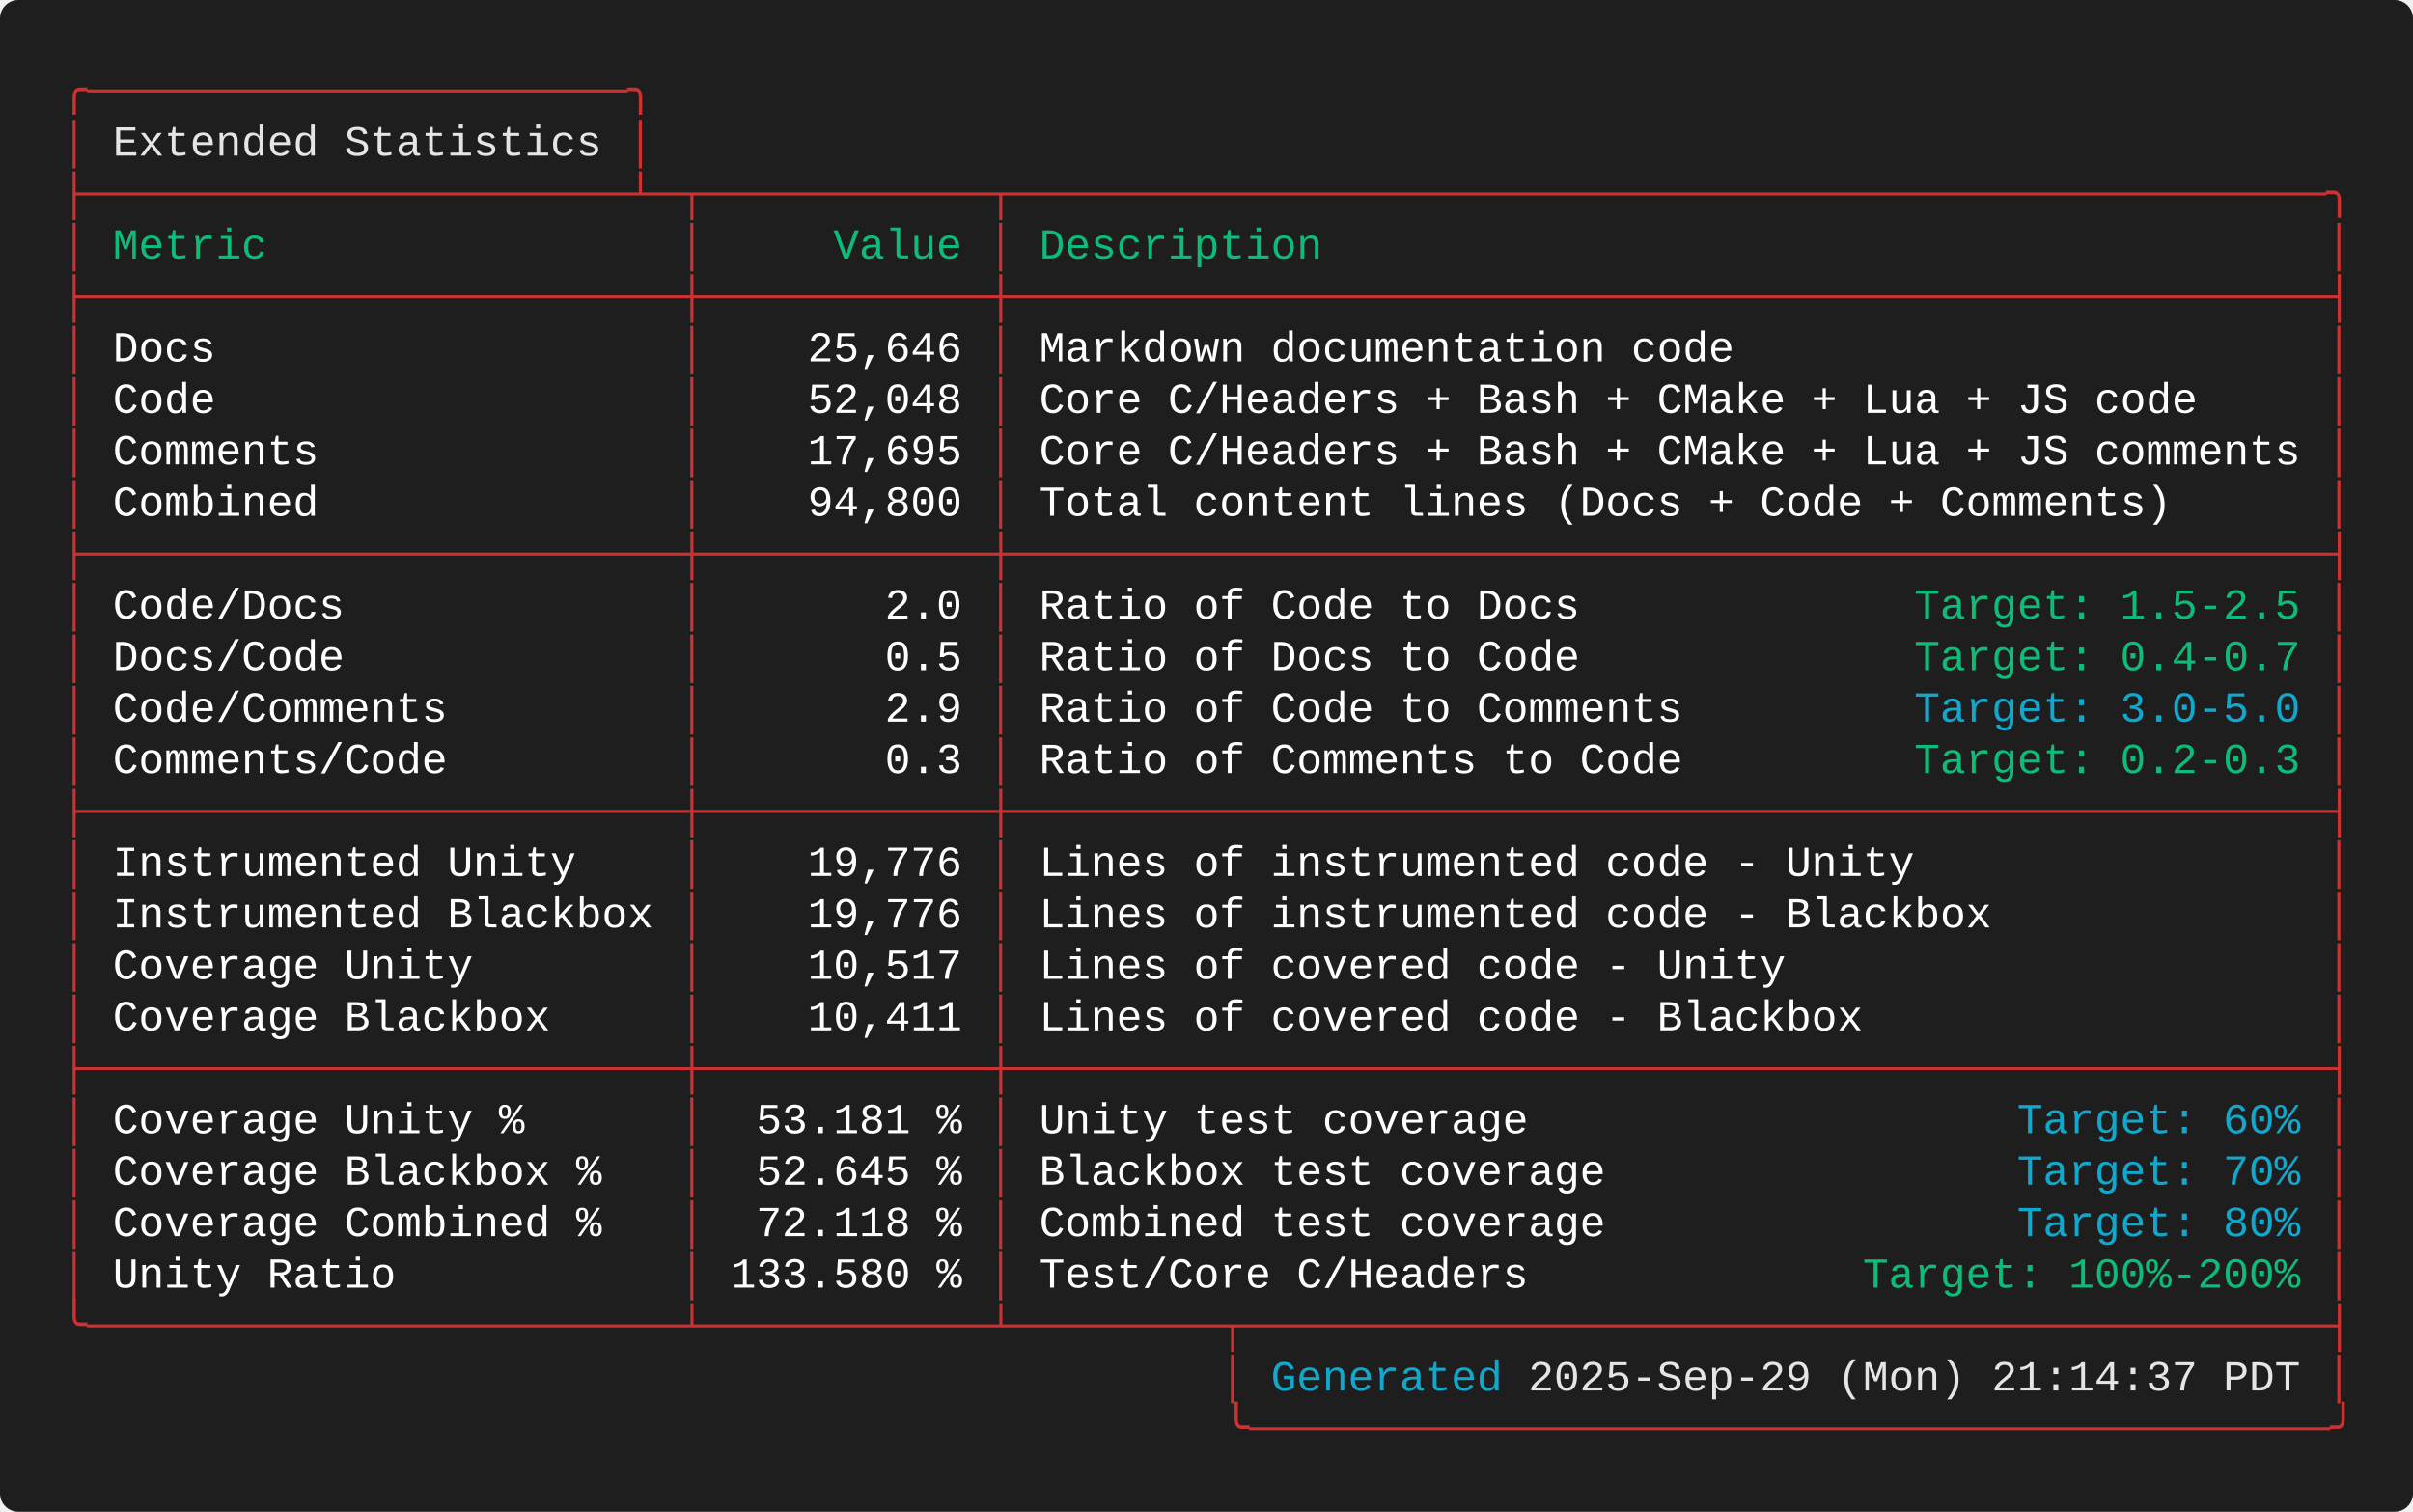
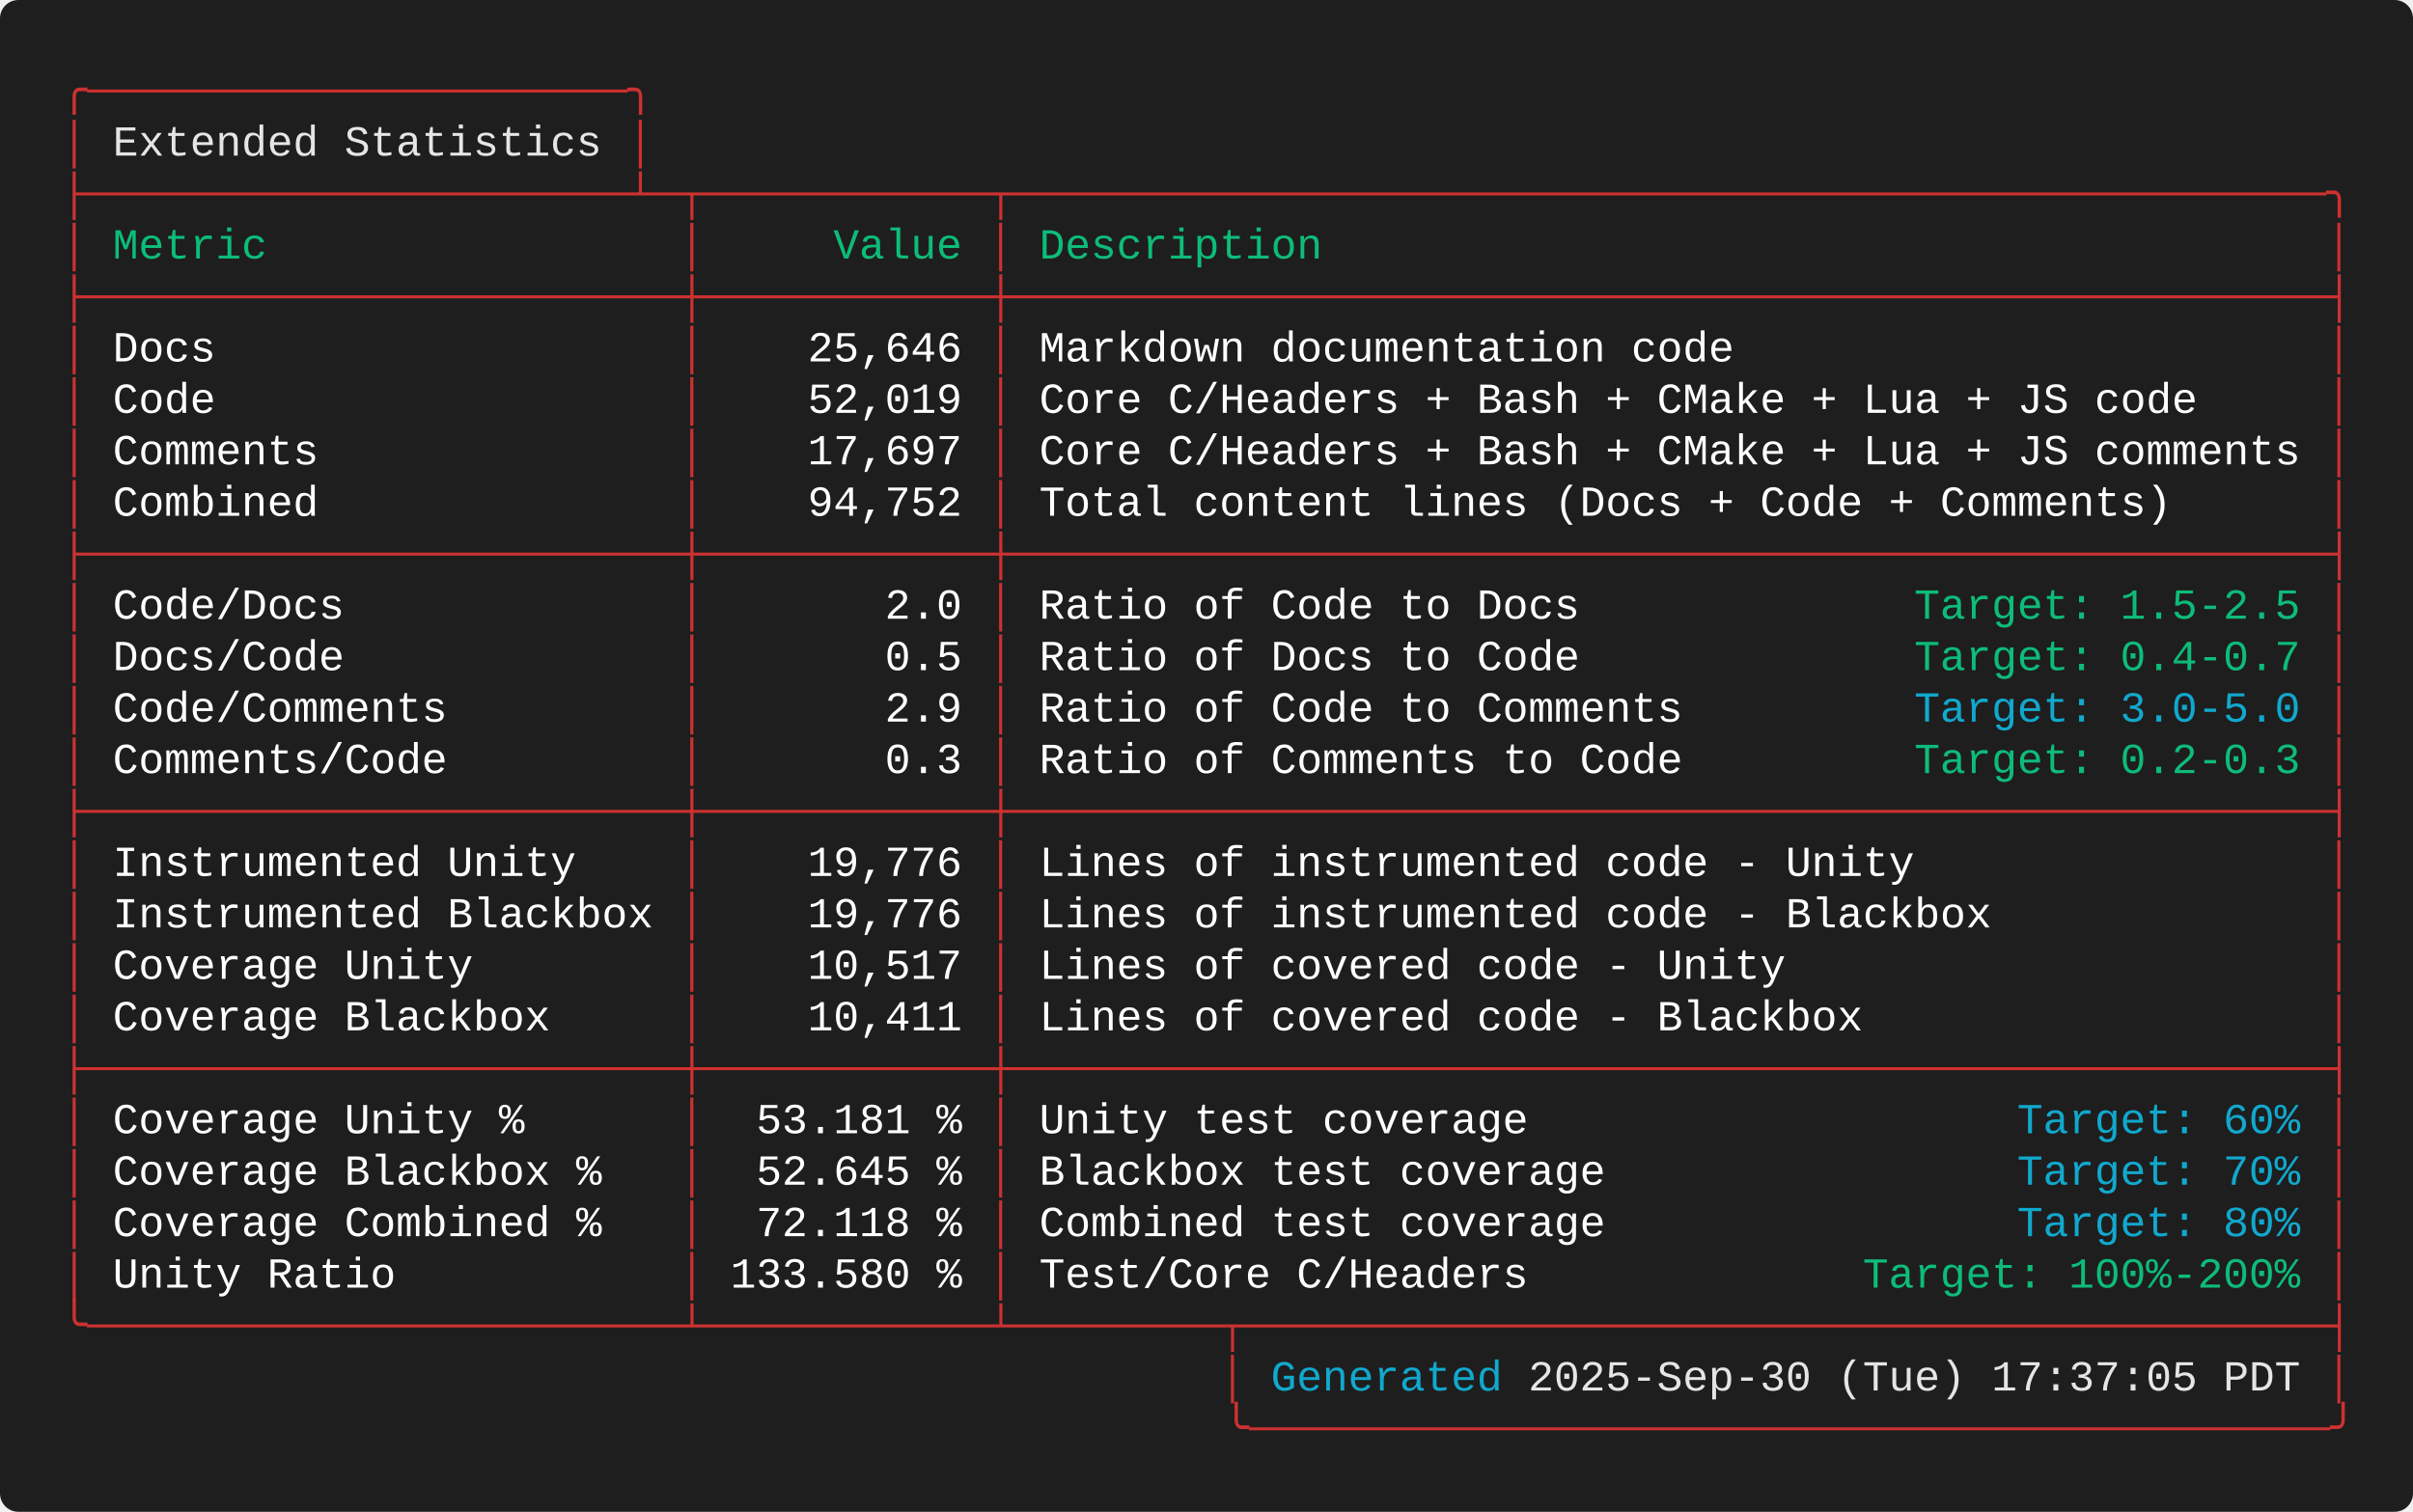
<svg xmlns="http://www.w3.org/2000/svg" width="787.60" height="493.60" viewBox="0 0 787.60 493.60">
  <defs>
    <style type="text/css">.terminal-text { font-family: 'Consolas', 'Consolas', 'Monaco', 'Courier New', monospace; }</style>
  </defs>
  <rect width="100%" height="100%" fill="#1e1e1e" rx="6" />
  <text x="20.00" y="34.00" font-size="14" class="terminal-text" xml:space="preserve" textLength="193.20" lengthAdjust="spacingAndGlyphs" fill="#cd3131">╭─────────────────────╮</text>
  <text x="20.00" y="50.80" font-size="14" class="terminal-text" xml:space="preserve" textLength="16.80" lengthAdjust="spacingAndGlyphs" fill="#cd3131">│ </text>
  <text x="36.80" y="50.80" font-size="14" class="terminal-text" xml:space="preserve" textLength="159.60" lengthAdjust="spacingAndGlyphs" fill="#e5e5e5">Extended Statistics</text>
  <text x="196.40" y="50.80" font-size="14" class="terminal-text" xml:space="preserve" textLength="8.40" lengthAdjust="spacingAndGlyphs" fill="#ffffff"> </text>
  <text x="204.80" y="50.80" font-size="14" class="terminal-text" xml:space="preserve" textLength="8.40" lengthAdjust="spacingAndGlyphs" fill="#cd3131">│</text>
  <text x="20.00" y="67.60" font-size="14" class="terminal-text" xml:space="preserve" textLength="747.60" lengthAdjust="spacingAndGlyphs" fill="#cd3131">├─────────────────────┴─┬───────────┬───────────────────────────────────────────────────╮</text>
  <text x="20.00" y="84.40" font-size="14" class="terminal-text" xml:space="preserve" textLength="8.40" lengthAdjust="spacingAndGlyphs" fill="#cd3131">│</text>
  <text x="28.40" y="84.40" font-size="14" class="terminal-text" xml:space="preserve" textLength="193.20" lengthAdjust="spacingAndGlyphs" fill="#0dbc79"> Metric                </text>
  <text x="221.60" y="84.40" font-size="14" class="terminal-text" xml:space="preserve" textLength="8.40" lengthAdjust="spacingAndGlyphs" fill="#cd3131">│</text>
  <text x="230.00" y="84.40" font-size="14" class="terminal-text" xml:space="preserve" textLength="92.40" lengthAdjust="spacingAndGlyphs" fill="#0dbc79">     Value </text>
  <text x="322.40" y="84.40" font-size="14" class="terminal-text" xml:space="preserve" textLength="8.40" lengthAdjust="spacingAndGlyphs" fill="#cd3131">│</text>
  <text x="330.80" y="84.40" font-size="14" class="terminal-text" xml:space="preserve" textLength="428.40" lengthAdjust="spacingAndGlyphs" fill="#0dbc79"> Description                                       </text>
  <text x="759.20" y="84.40" font-size="14" class="terminal-text" xml:space="preserve" textLength="8.40" lengthAdjust="spacingAndGlyphs" fill="#cd3131">│</text>
  <text x="20.00" y="101.20" font-size="14" class="terminal-text" xml:space="preserve" textLength="747.60" lengthAdjust="spacingAndGlyphs" fill="#cd3131">├───────────────────────┼───────────┼───────────────────────────────────────────────────┤</text>
  <text x="20.00" y="118.00" font-size="14" class="terminal-text" xml:space="preserve" textLength="8.40" lengthAdjust="spacingAndGlyphs" fill="#cd3131">│</text>
  <text x="28.40" y="118.00" font-size="14" class="terminal-text" xml:space="preserve" textLength="193.20" lengthAdjust="spacingAndGlyphs" fill="#ffffff"> Docs                  </text>
  <text x="221.60" y="118.00" font-size="14" class="terminal-text" xml:space="preserve" textLength="8.40" lengthAdjust="spacingAndGlyphs" fill="#cd3131">│</text>
  <text x="230.00" y="118.00" font-size="14" class="terminal-text" xml:space="preserve" textLength="92.40" lengthAdjust="spacingAndGlyphs" fill="#ffffff">    25,646 </text>
  <text x="322.40" y="118.00" font-size="14" class="terminal-text" xml:space="preserve" textLength="8.40" lengthAdjust="spacingAndGlyphs" fill="#cd3131">│</text>
  <text x="330.80" y="118.00" font-size="14" class="terminal-text" xml:space="preserve" textLength="428.40" lengthAdjust="spacingAndGlyphs" fill="#ffffff"> Markdown documentation code                       </text>
  <text x="759.20" y="118.00" font-size="14" class="terminal-text" xml:space="preserve" textLength="8.40" lengthAdjust="spacingAndGlyphs" fill="#cd3131">│</text>
  <text x="20.00" y="134.80" font-size="14" class="terminal-text" xml:space="preserve" textLength="8.40" lengthAdjust="spacingAndGlyphs" fill="#cd3131">│</text>
  <text x="28.40" y="134.80" font-size="14" class="terminal-text" xml:space="preserve" textLength="193.20" lengthAdjust="spacingAndGlyphs" fill="#ffffff"> Code                  </text>
  <text x="221.60" y="134.80" font-size="14" class="terminal-text" xml:space="preserve" textLength="8.40" lengthAdjust="spacingAndGlyphs" fill="#cd3131">│</text>
-   <text x="230.00" y="134.80" font-size="14" class="terminal-text" xml:space="preserve" textLength="92.40" lengthAdjust="spacingAndGlyphs" fill="#ffffff">    52,048 </text>
+   <text x="230.00" y="134.80" font-size="14" class="terminal-text" xml:space="preserve" textLength="92.40" lengthAdjust="spacingAndGlyphs" fill="#ffffff">    52,019 </text>
  <text x="322.40" y="134.80" font-size="14" class="terminal-text" xml:space="preserve" textLength="8.40" lengthAdjust="spacingAndGlyphs" fill="#cd3131">│</text>
  <text x="330.80" y="134.80" font-size="14" class="terminal-text" xml:space="preserve" textLength="428.40" lengthAdjust="spacingAndGlyphs" fill="#ffffff"> Core C/Headers + Bash + CMake + Lua + JS code     </text>
  <text x="759.20" y="134.80" font-size="14" class="terminal-text" xml:space="preserve" textLength="8.40" lengthAdjust="spacingAndGlyphs" fill="#cd3131">│</text>
  <text x="20.00" y="151.60" font-size="14" class="terminal-text" xml:space="preserve" textLength="8.40" lengthAdjust="spacingAndGlyphs" fill="#cd3131">│</text>
  <text x="28.40" y="151.60" font-size="14" class="terminal-text" xml:space="preserve" textLength="193.20" lengthAdjust="spacingAndGlyphs" fill="#ffffff"> Comments              </text>
  <text x="221.60" y="151.60" font-size="14" class="terminal-text" xml:space="preserve" textLength="8.40" lengthAdjust="spacingAndGlyphs" fill="#cd3131">│</text>
-   <text x="230.00" y="151.60" font-size="14" class="terminal-text" xml:space="preserve" textLength="92.40" lengthAdjust="spacingAndGlyphs" fill="#ffffff">    17,695 </text>
+   <text x="230.00" y="151.60" font-size="14" class="terminal-text" xml:space="preserve" textLength="92.40" lengthAdjust="spacingAndGlyphs" fill="#ffffff">    17,697 </text>
  <text x="322.40" y="151.60" font-size="14" class="terminal-text" xml:space="preserve" textLength="8.40" lengthAdjust="spacingAndGlyphs" fill="#cd3131">│</text>
  <text x="330.80" y="151.60" font-size="14" class="terminal-text" xml:space="preserve" textLength="428.40" lengthAdjust="spacingAndGlyphs" fill="#ffffff"> Core C/Headers + Bash + CMake + Lua + JS comments </text>
  <text x="759.20" y="151.60" font-size="14" class="terminal-text" xml:space="preserve" textLength="8.40" lengthAdjust="spacingAndGlyphs" fill="#cd3131">│</text>
  <text x="20.00" y="168.40" font-size="14" class="terminal-text" xml:space="preserve" textLength="8.40" lengthAdjust="spacingAndGlyphs" fill="#cd3131">│</text>
  <text x="28.40" y="168.40" font-size="14" class="terminal-text" xml:space="preserve" textLength="193.20" lengthAdjust="spacingAndGlyphs" fill="#ffffff"> Combined              </text>
  <text x="221.60" y="168.40" font-size="14" class="terminal-text" xml:space="preserve" textLength="8.40" lengthAdjust="spacingAndGlyphs" fill="#cd3131">│</text>
-   <text x="230.00" y="168.40" font-size="14" class="terminal-text" xml:space="preserve" textLength="92.40" lengthAdjust="spacingAndGlyphs" fill="#ffffff">    94,800 </text>
+   <text x="230.00" y="168.40" font-size="14" class="terminal-text" xml:space="preserve" textLength="92.40" lengthAdjust="spacingAndGlyphs" fill="#ffffff">    94,752 </text>
  <text x="322.40" y="168.40" font-size="14" class="terminal-text" xml:space="preserve" textLength="8.40" lengthAdjust="spacingAndGlyphs" fill="#cd3131">│</text>
  <text x="330.80" y="168.40" font-size="14" class="terminal-text" xml:space="preserve" textLength="428.40" lengthAdjust="spacingAndGlyphs" fill="#ffffff"> Total content lines (Docs + Code + Comments)      </text>
  <text x="759.20" y="168.40" font-size="14" class="terminal-text" xml:space="preserve" textLength="8.40" lengthAdjust="spacingAndGlyphs" fill="#cd3131">│</text>
  <text x="20.00" y="185.20" font-size="14" class="terminal-text" xml:space="preserve" textLength="747.60" lengthAdjust="spacingAndGlyphs" fill="#cd3131">├───────────────────────┼───────────┼───────────────────────────────────────────────────┤</text>
  <text x="20.00" y="202.00" font-size="14" class="terminal-text" xml:space="preserve" textLength="8.40" lengthAdjust="spacingAndGlyphs" fill="#cd3131">│</text>
  <text x="28.40" y="202.00" font-size="14" class="terminal-text" xml:space="preserve" textLength="193.20" lengthAdjust="spacingAndGlyphs" fill="#ffffff"> Code/Docs             </text>
  <text x="221.60" y="202.00" font-size="14" class="terminal-text" xml:space="preserve" textLength="8.40" lengthAdjust="spacingAndGlyphs" fill="#cd3131">│</text>
  <text x="230.00" y="202.00" font-size="14" class="terminal-text" xml:space="preserve" textLength="92.40" lengthAdjust="spacingAndGlyphs" fill="#ffffff">       2.0 </text>
  <text x="322.40" y="202.00" font-size="14" class="terminal-text" xml:space="preserve" textLength="8.40" lengthAdjust="spacingAndGlyphs" fill="#cd3131">│</text>
  <text x="330.80" y="202.00" font-size="14" class="terminal-text" xml:space="preserve" textLength="294.00" lengthAdjust="spacingAndGlyphs" fill="#ffffff"> Ratio of Code to Docs             </text>
  <text x="624.80" y="202.00" font-size="14" class="terminal-text" xml:space="preserve" textLength="126.00" lengthAdjust="spacingAndGlyphs" fill="#0dbc79">Target: 1.5-2.5</text>
  <text x="750.80" y="202.00" font-size="14" class="terminal-text" xml:space="preserve" textLength="8.40" lengthAdjust="spacingAndGlyphs" fill="#ffffff"> </text>
  <text x="759.20" y="202.00" font-size="14" class="terminal-text" xml:space="preserve" textLength="8.40" lengthAdjust="spacingAndGlyphs" fill="#cd3131">│</text>
  <text x="20.00" y="218.80" font-size="14" class="terminal-text" xml:space="preserve" textLength="8.40" lengthAdjust="spacingAndGlyphs" fill="#cd3131">│</text>
  <text x="28.40" y="218.80" font-size="14" class="terminal-text" xml:space="preserve" textLength="193.20" lengthAdjust="spacingAndGlyphs" fill="#ffffff"> Docs/Code             </text>
  <text x="221.60" y="218.80" font-size="14" class="terminal-text" xml:space="preserve" textLength="8.40" lengthAdjust="spacingAndGlyphs" fill="#cd3131">│</text>
  <text x="230.00" y="218.80" font-size="14" class="terminal-text" xml:space="preserve" textLength="92.40" lengthAdjust="spacingAndGlyphs" fill="#ffffff">       0.5 </text>
  <text x="322.40" y="218.80" font-size="14" class="terminal-text" xml:space="preserve" textLength="8.40" lengthAdjust="spacingAndGlyphs" fill="#cd3131">│</text>
  <text x="330.80" y="218.80" font-size="14" class="terminal-text" xml:space="preserve" textLength="294.00" lengthAdjust="spacingAndGlyphs" fill="#ffffff"> Ratio of Docs to Code             </text>
  <text x="624.80" y="218.80" font-size="14" class="terminal-text" xml:space="preserve" textLength="126.00" lengthAdjust="spacingAndGlyphs" fill="#0dbc79">Target: 0.4-0.7</text>
  <text x="750.80" y="218.80" font-size="14" class="terminal-text" xml:space="preserve" textLength="8.40" lengthAdjust="spacingAndGlyphs" fill="#ffffff"> </text>
  <text x="759.20" y="218.80" font-size="14" class="terminal-text" xml:space="preserve" textLength="8.40" lengthAdjust="spacingAndGlyphs" fill="#cd3131">│</text>
  <text x="20.00" y="235.60" font-size="14" class="terminal-text" xml:space="preserve" textLength="8.40" lengthAdjust="spacingAndGlyphs" fill="#cd3131">│</text>
  <text x="28.40" y="235.60" font-size="14" class="terminal-text" xml:space="preserve" textLength="193.20" lengthAdjust="spacingAndGlyphs" fill="#ffffff"> Code/Comments         </text>
  <text x="221.60" y="235.60" font-size="14" class="terminal-text" xml:space="preserve" textLength="8.40" lengthAdjust="spacingAndGlyphs" fill="#cd3131">│</text>
  <text x="230.00" y="235.60" font-size="14" class="terminal-text" xml:space="preserve" textLength="92.40" lengthAdjust="spacingAndGlyphs" fill="#ffffff">       2.9 </text>
  <text x="322.40" y="235.60" font-size="14" class="terminal-text" xml:space="preserve" textLength="8.40" lengthAdjust="spacingAndGlyphs" fill="#cd3131">│</text>
  <text x="330.80" y="235.60" font-size="14" class="terminal-text" xml:space="preserve" textLength="294.00" lengthAdjust="spacingAndGlyphs" fill="#ffffff"> Ratio of Code to Comments         </text>
  <text x="624.80" y="235.60" font-size="14" class="terminal-text" xml:space="preserve" textLength="126.00" lengthAdjust="spacingAndGlyphs" fill="#11a8cd">Target: 3.0-5.0</text>
  <text x="750.80" y="235.60" font-size="14" class="terminal-text" xml:space="preserve" textLength="8.40" lengthAdjust="spacingAndGlyphs" fill="#ffffff"> </text>
  <text x="759.20" y="235.60" font-size="14" class="terminal-text" xml:space="preserve" textLength="8.40" lengthAdjust="spacingAndGlyphs" fill="#cd3131">│</text>
  <text x="20.00" y="252.40" font-size="14" class="terminal-text" xml:space="preserve" textLength="8.40" lengthAdjust="spacingAndGlyphs" fill="#cd3131">│</text>
  <text x="28.40" y="252.40" font-size="14" class="terminal-text" xml:space="preserve" textLength="193.20" lengthAdjust="spacingAndGlyphs" fill="#ffffff"> Comments/Code         </text>
  <text x="221.60" y="252.40" font-size="14" class="terminal-text" xml:space="preserve" textLength="8.40" lengthAdjust="spacingAndGlyphs" fill="#cd3131">│</text>
  <text x="230.00" y="252.40" font-size="14" class="terminal-text" xml:space="preserve" textLength="92.40" lengthAdjust="spacingAndGlyphs" fill="#ffffff">       0.3 </text>
  <text x="322.40" y="252.40" font-size="14" class="terminal-text" xml:space="preserve" textLength="8.40" lengthAdjust="spacingAndGlyphs" fill="#cd3131">│</text>
  <text x="330.80" y="252.40" font-size="14" class="terminal-text" xml:space="preserve" textLength="294.00" lengthAdjust="spacingAndGlyphs" fill="#ffffff"> Ratio of Comments to Code         </text>
  <text x="624.80" y="252.40" font-size="14" class="terminal-text" xml:space="preserve" textLength="126.00" lengthAdjust="spacingAndGlyphs" fill="#0dbc79">Target: 0.2-0.3</text>
  <text x="750.80" y="252.40" font-size="14" class="terminal-text" xml:space="preserve" textLength="8.40" lengthAdjust="spacingAndGlyphs" fill="#ffffff"> </text>
  <text x="759.20" y="252.40" font-size="14" class="terminal-text" xml:space="preserve" textLength="8.40" lengthAdjust="spacingAndGlyphs" fill="#cd3131">│</text>
  <text x="20.00" y="269.20" font-size="14" class="terminal-text" xml:space="preserve" textLength="747.60" lengthAdjust="spacingAndGlyphs" fill="#cd3131">├───────────────────────┼───────────┼───────────────────────────────────────────────────┤</text>
  <text x="20.00" y="286.00" font-size="14" class="terminal-text" xml:space="preserve" textLength="8.40" lengthAdjust="spacingAndGlyphs" fill="#cd3131">│</text>
  <text x="28.40" y="286.00" font-size="14" class="terminal-text" xml:space="preserve" textLength="193.20" lengthAdjust="spacingAndGlyphs" fill="#ffffff"> Instrumented Unity    </text>
  <text x="221.60" y="286.00" font-size="14" class="terminal-text" xml:space="preserve" textLength="8.40" lengthAdjust="spacingAndGlyphs" fill="#cd3131">│</text>
  <text x="230.00" y="286.00" font-size="14" class="terminal-text" xml:space="preserve" textLength="92.40" lengthAdjust="spacingAndGlyphs" fill="#ffffff">    19,776 </text>
  <text x="322.40" y="286.00" font-size="14" class="terminal-text" xml:space="preserve" textLength="8.40" lengthAdjust="spacingAndGlyphs" fill="#cd3131">│</text>
  <text x="330.80" y="286.00" font-size="14" class="terminal-text" xml:space="preserve" textLength="428.40" lengthAdjust="spacingAndGlyphs" fill="#ffffff"> Lines of instrumented code - Unity                </text>
  <text x="759.20" y="286.00" font-size="14" class="terminal-text" xml:space="preserve" textLength="8.40" lengthAdjust="spacingAndGlyphs" fill="#cd3131">│</text>
  <text x="20.00" y="302.80" font-size="14" class="terminal-text" xml:space="preserve" textLength="8.40" lengthAdjust="spacingAndGlyphs" fill="#cd3131">│</text>
  <text x="28.40" y="302.80" font-size="14" class="terminal-text" xml:space="preserve" textLength="193.20" lengthAdjust="spacingAndGlyphs" fill="#ffffff"> Instrumented Blackbox </text>
  <text x="221.60" y="302.80" font-size="14" class="terminal-text" xml:space="preserve" textLength="8.40" lengthAdjust="spacingAndGlyphs" fill="#cd3131">│</text>
  <text x="230.00" y="302.80" font-size="14" class="terminal-text" xml:space="preserve" textLength="92.40" lengthAdjust="spacingAndGlyphs" fill="#ffffff">    19,776 </text>
  <text x="322.40" y="302.80" font-size="14" class="terminal-text" xml:space="preserve" textLength="8.40" lengthAdjust="spacingAndGlyphs" fill="#cd3131">│</text>
  <text x="330.80" y="302.80" font-size="14" class="terminal-text" xml:space="preserve" textLength="428.40" lengthAdjust="spacingAndGlyphs" fill="#ffffff"> Lines of instrumented code - Blackbox             </text>
  <text x="759.20" y="302.80" font-size="14" class="terminal-text" xml:space="preserve" textLength="8.40" lengthAdjust="spacingAndGlyphs" fill="#cd3131">│</text>
  <text x="20.00" y="319.60" font-size="14" class="terminal-text" xml:space="preserve" textLength="8.40" lengthAdjust="spacingAndGlyphs" fill="#cd3131">│</text>
  <text x="28.40" y="319.60" font-size="14" class="terminal-text" xml:space="preserve" textLength="193.20" lengthAdjust="spacingAndGlyphs" fill="#ffffff"> Coverage Unity        </text>
  <text x="221.60" y="319.60" font-size="14" class="terminal-text" xml:space="preserve" textLength="8.40" lengthAdjust="spacingAndGlyphs" fill="#cd3131">│</text>
  <text x="230.00" y="319.60" font-size="14" class="terminal-text" xml:space="preserve" textLength="92.40" lengthAdjust="spacingAndGlyphs" fill="#ffffff">    10,517 </text>
  <text x="322.40" y="319.60" font-size="14" class="terminal-text" xml:space="preserve" textLength="8.40" lengthAdjust="spacingAndGlyphs" fill="#cd3131">│</text>
  <text x="330.80" y="319.60" font-size="14" class="terminal-text" xml:space="preserve" textLength="428.40" lengthAdjust="spacingAndGlyphs" fill="#ffffff"> Lines of covered code - Unity                     </text>
  <text x="759.20" y="319.60" font-size="14" class="terminal-text" xml:space="preserve" textLength="8.40" lengthAdjust="spacingAndGlyphs" fill="#cd3131">│</text>
  <text x="20.00" y="336.40" font-size="14" class="terminal-text" xml:space="preserve" textLength="8.40" lengthAdjust="spacingAndGlyphs" fill="#cd3131">│</text>
  <text x="28.40" y="336.40" font-size="14" class="terminal-text" xml:space="preserve" textLength="193.20" lengthAdjust="spacingAndGlyphs" fill="#ffffff"> Coverage Blackbox     </text>
  <text x="221.60" y="336.40" font-size="14" class="terminal-text" xml:space="preserve" textLength="8.40" lengthAdjust="spacingAndGlyphs" fill="#cd3131">│</text>
  <text x="230.00" y="336.40" font-size="14" class="terminal-text" xml:space="preserve" textLength="92.40" lengthAdjust="spacingAndGlyphs" fill="#ffffff">    10,411 </text>
  <text x="322.40" y="336.40" font-size="14" class="terminal-text" xml:space="preserve" textLength="8.40" lengthAdjust="spacingAndGlyphs" fill="#cd3131">│</text>
  <text x="330.80" y="336.40" font-size="14" class="terminal-text" xml:space="preserve" textLength="428.40" lengthAdjust="spacingAndGlyphs" fill="#ffffff"> Lines of covered code - Blackbox                  </text>
  <text x="759.20" y="336.40" font-size="14" class="terminal-text" xml:space="preserve" textLength="8.40" lengthAdjust="spacingAndGlyphs" fill="#cd3131">│</text>
  <text x="20.00" y="353.20" font-size="14" class="terminal-text" xml:space="preserve" textLength="747.60" lengthAdjust="spacingAndGlyphs" fill="#cd3131">├───────────────────────┼───────────┼───────────────────────────────────────────────────┤</text>
  <text x="20.00" y="370.00" font-size="14" class="terminal-text" xml:space="preserve" textLength="8.40" lengthAdjust="spacingAndGlyphs" fill="#cd3131">│</text>
  <text x="28.40" y="370.00" font-size="14" class="terminal-text" xml:space="preserve" textLength="193.20" lengthAdjust="spacingAndGlyphs" fill="#ffffff"> Coverage Unity %      </text>
  <text x="221.60" y="370.00" font-size="14" class="terminal-text" xml:space="preserve" textLength="8.40" lengthAdjust="spacingAndGlyphs" fill="#cd3131">│</text>
  <text x="230.00" y="370.00" font-size="14" class="terminal-text" xml:space="preserve" textLength="92.40" lengthAdjust="spacingAndGlyphs" fill="#ffffff">  53.181 % </text>
  <text x="322.40" y="370.00" font-size="14" class="terminal-text" xml:space="preserve" textLength="8.40" lengthAdjust="spacingAndGlyphs" fill="#cd3131">│</text>
  <text x="330.80" y="370.00" font-size="14" class="terminal-text" xml:space="preserve" textLength="327.60" lengthAdjust="spacingAndGlyphs" fill="#ffffff"> Unity test coverage                   </text>
  <text x="658.40" y="370.00" font-size="14" class="terminal-text" xml:space="preserve" textLength="92.40" lengthAdjust="spacingAndGlyphs" fill="#11a8cd">Target: 60%</text>
  <text x="750.80" y="370.00" font-size="14" class="terminal-text" xml:space="preserve" textLength="8.40" lengthAdjust="spacingAndGlyphs" fill="#ffffff"> </text>
  <text x="759.20" y="370.00" font-size="14" class="terminal-text" xml:space="preserve" textLength="8.40" lengthAdjust="spacingAndGlyphs" fill="#cd3131">│</text>
  <text x="20.00" y="386.80" font-size="14" class="terminal-text" xml:space="preserve" textLength="8.40" lengthAdjust="spacingAndGlyphs" fill="#cd3131">│</text>
  <text x="28.40" y="386.80" font-size="14" class="terminal-text" xml:space="preserve" textLength="193.20" lengthAdjust="spacingAndGlyphs" fill="#ffffff"> Coverage Blackbox %   </text>
  <text x="221.60" y="386.80" font-size="14" class="terminal-text" xml:space="preserve" textLength="8.40" lengthAdjust="spacingAndGlyphs" fill="#cd3131">│</text>
  <text x="230.00" y="386.80" font-size="14" class="terminal-text" xml:space="preserve" textLength="92.40" lengthAdjust="spacingAndGlyphs" fill="#ffffff">  52.645 % </text>
  <text x="322.40" y="386.80" font-size="14" class="terminal-text" xml:space="preserve" textLength="8.40" lengthAdjust="spacingAndGlyphs" fill="#cd3131">│</text>
  <text x="330.80" y="386.80" font-size="14" class="terminal-text" xml:space="preserve" textLength="327.60" lengthAdjust="spacingAndGlyphs" fill="#ffffff"> Blackbox test coverage                </text>
  <text x="658.40" y="386.80" font-size="14" class="terminal-text" xml:space="preserve" textLength="92.40" lengthAdjust="spacingAndGlyphs" fill="#11a8cd">Target: 70%</text>
  <text x="750.80" y="386.80" font-size="14" class="terminal-text" xml:space="preserve" textLength="8.40" lengthAdjust="spacingAndGlyphs" fill="#ffffff"> </text>
  <text x="759.20" y="386.80" font-size="14" class="terminal-text" xml:space="preserve" textLength="8.40" lengthAdjust="spacingAndGlyphs" fill="#cd3131">│</text>
  <text x="20.00" y="403.60" font-size="14" class="terminal-text" xml:space="preserve" textLength="8.40" lengthAdjust="spacingAndGlyphs" fill="#cd3131">│</text>
  <text x="28.40" y="403.60" font-size="14" class="terminal-text" xml:space="preserve" textLength="193.20" lengthAdjust="spacingAndGlyphs" fill="#ffffff"> Coverage Combined %   </text>
  <text x="221.60" y="403.60" font-size="14" class="terminal-text" xml:space="preserve" textLength="8.40" lengthAdjust="spacingAndGlyphs" fill="#cd3131">│</text>
  <text x="230.00" y="403.60" font-size="14" class="terminal-text" xml:space="preserve" textLength="92.40" lengthAdjust="spacingAndGlyphs" fill="#ffffff">  72.118 % </text>
  <text x="322.40" y="403.60" font-size="14" class="terminal-text" xml:space="preserve" textLength="8.40" lengthAdjust="spacingAndGlyphs" fill="#cd3131">│</text>
  <text x="330.80" y="403.60" font-size="14" class="terminal-text" xml:space="preserve" textLength="327.60" lengthAdjust="spacingAndGlyphs" fill="#ffffff"> Combined test coverage                </text>
  <text x="658.40" y="403.60" font-size="14" class="terminal-text" xml:space="preserve" textLength="92.40" lengthAdjust="spacingAndGlyphs" fill="#11a8cd">Target: 80%</text>
  <text x="750.80" y="403.60" font-size="14" class="terminal-text" xml:space="preserve" textLength="8.40" lengthAdjust="spacingAndGlyphs" fill="#ffffff"> </text>
  <text x="759.20" y="403.60" font-size="14" class="terminal-text" xml:space="preserve" textLength="8.40" lengthAdjust="spacingAndGlyphs" fill="#cd3131">│</text>
  <text x="20.00" y="420.40" font-size="14" class="terminal-text" xml:space="preserve" textLength="8.40" lengthAdjust="spacingAndGlyphs" fill="#cd3131">│</text>
  <text x="28.40" y="420.40" font-size="14" class="terminal-text" xml:space="preserve" textLength="193.20" lengthAdjust="spacingAndGlyphs" fill="#ffffff"> Unity Ratio           </text>
  <text x="221.60" y="420.40" font-size="14" class="terminal-text" xml:space="preserve" textLength="8.40" lengthAdjust="spacingAndGlyphs" fill="#cd3131">│</text>
  <text x="230.00" y="420.40" font-size="14" class="terminal-text" xml:space="preserve" textLength="92.40" lengthAdjust="spacingAndGlyphs" fill="#ffffff"> 133.580 % </text>
  <text x="322.40" y="420.40" font-size="14" class="terminal-text" xml:space="preserve" textLength="8.40" lengthAdjust="spacingAndGlyphs" fill="#cd3131">│</text>
  <text x="330.80" y="420.40" font-size="14" class="terminal-text" xml:space="preserve" textLength="277.20" lengthAdjust="spacingAndGlyphs" fill="#ffffff"> Test/Core C/Headers             </text>
  <text x="608.00" y="420.40" font-size="14" class="terminal-text" xml:space="preserve" textLength="142.80" lengthAdjust="spacingAndGlyphs" fill="#0dbc79">Target: 100%-200%</text>
  <text x="750.80" y="420.40" font-size="14" class="terminal-text" xml:space="preserve" textLength="8.40" lengthAdjust="spacingAndGlyphs" fill="#ffffff"> </text>
  <text x="759.20" y="420.40" font-size="14" class="terminal-text" xml:space="preserve" textLength="8.40" lengthAdjust="spacingAndGlyphs" fill="#cd3131">│</text>
  <text x="20.00" y="437.20" font-size="14" class="terminal-text" xml:space="preserve" textLength="747.60" lengthAdjust="spacingAndGlyphs" fill="#cd3131">╰───────────────────────┴───────────┴────────┬──────────────────────────────────────────┤</text>
  <text x="20.00" y="454.00" font-size="14" class="terminal-text" xml:space="preserve" textLength="394.80" lengthAdjust="spacingAndGlyphs" fill="#cd3131">                                             │ </text>
  <text x="414.80" y="454.00" font-size="14" class="terminal-text" xml:space="preserve" textLength="75.60" lengthAdjust="spacingAndGlyphs" fill="#11a8cd">Generated</text>
-   <text x="490.40" y="454.00" font-size="14" class="terminal-text" xml:space="preserve" textLength="260.40" lengthAdjust="spacingAndGlyphs" fill="#e5e5e5"> 2025-Sep-29 (Mon) 21:14:37 PDT</text>
+   <text x="490.40" y="454.00" font-size="14" class="terminal-text" xml:space="preserve" textLength="260.40" lengthAdjust="spacingAndGlyphs" fill="#e5e5e5"> 2025-Sep-30 (Tue) 17:37:05 PDT</text>
  <text x="750.80" y="454.00" font-size="14" class="terminal-text" xml:space="preserve" textLength="8.40" lengthAdjust="spacingAndGlyphs" fill="#ffffff"> </text>
  <text x="759.20" y="454.00" font-size="14" class="terminal-text" xml:space="preserve" textLength="8.40" lengthAdjust="spacingAndGlyphs" fill="#cd3131">│</text>
  <text x="20.00" y="470.80" font-size="14" class="terminal-text" xml:space="preserve" textLength="747.60" lengthAdjust="spacingAndGlyphs" fill="#cd3131">                                             ╰──────────────────────────────────────────╯</text>
</svg>
